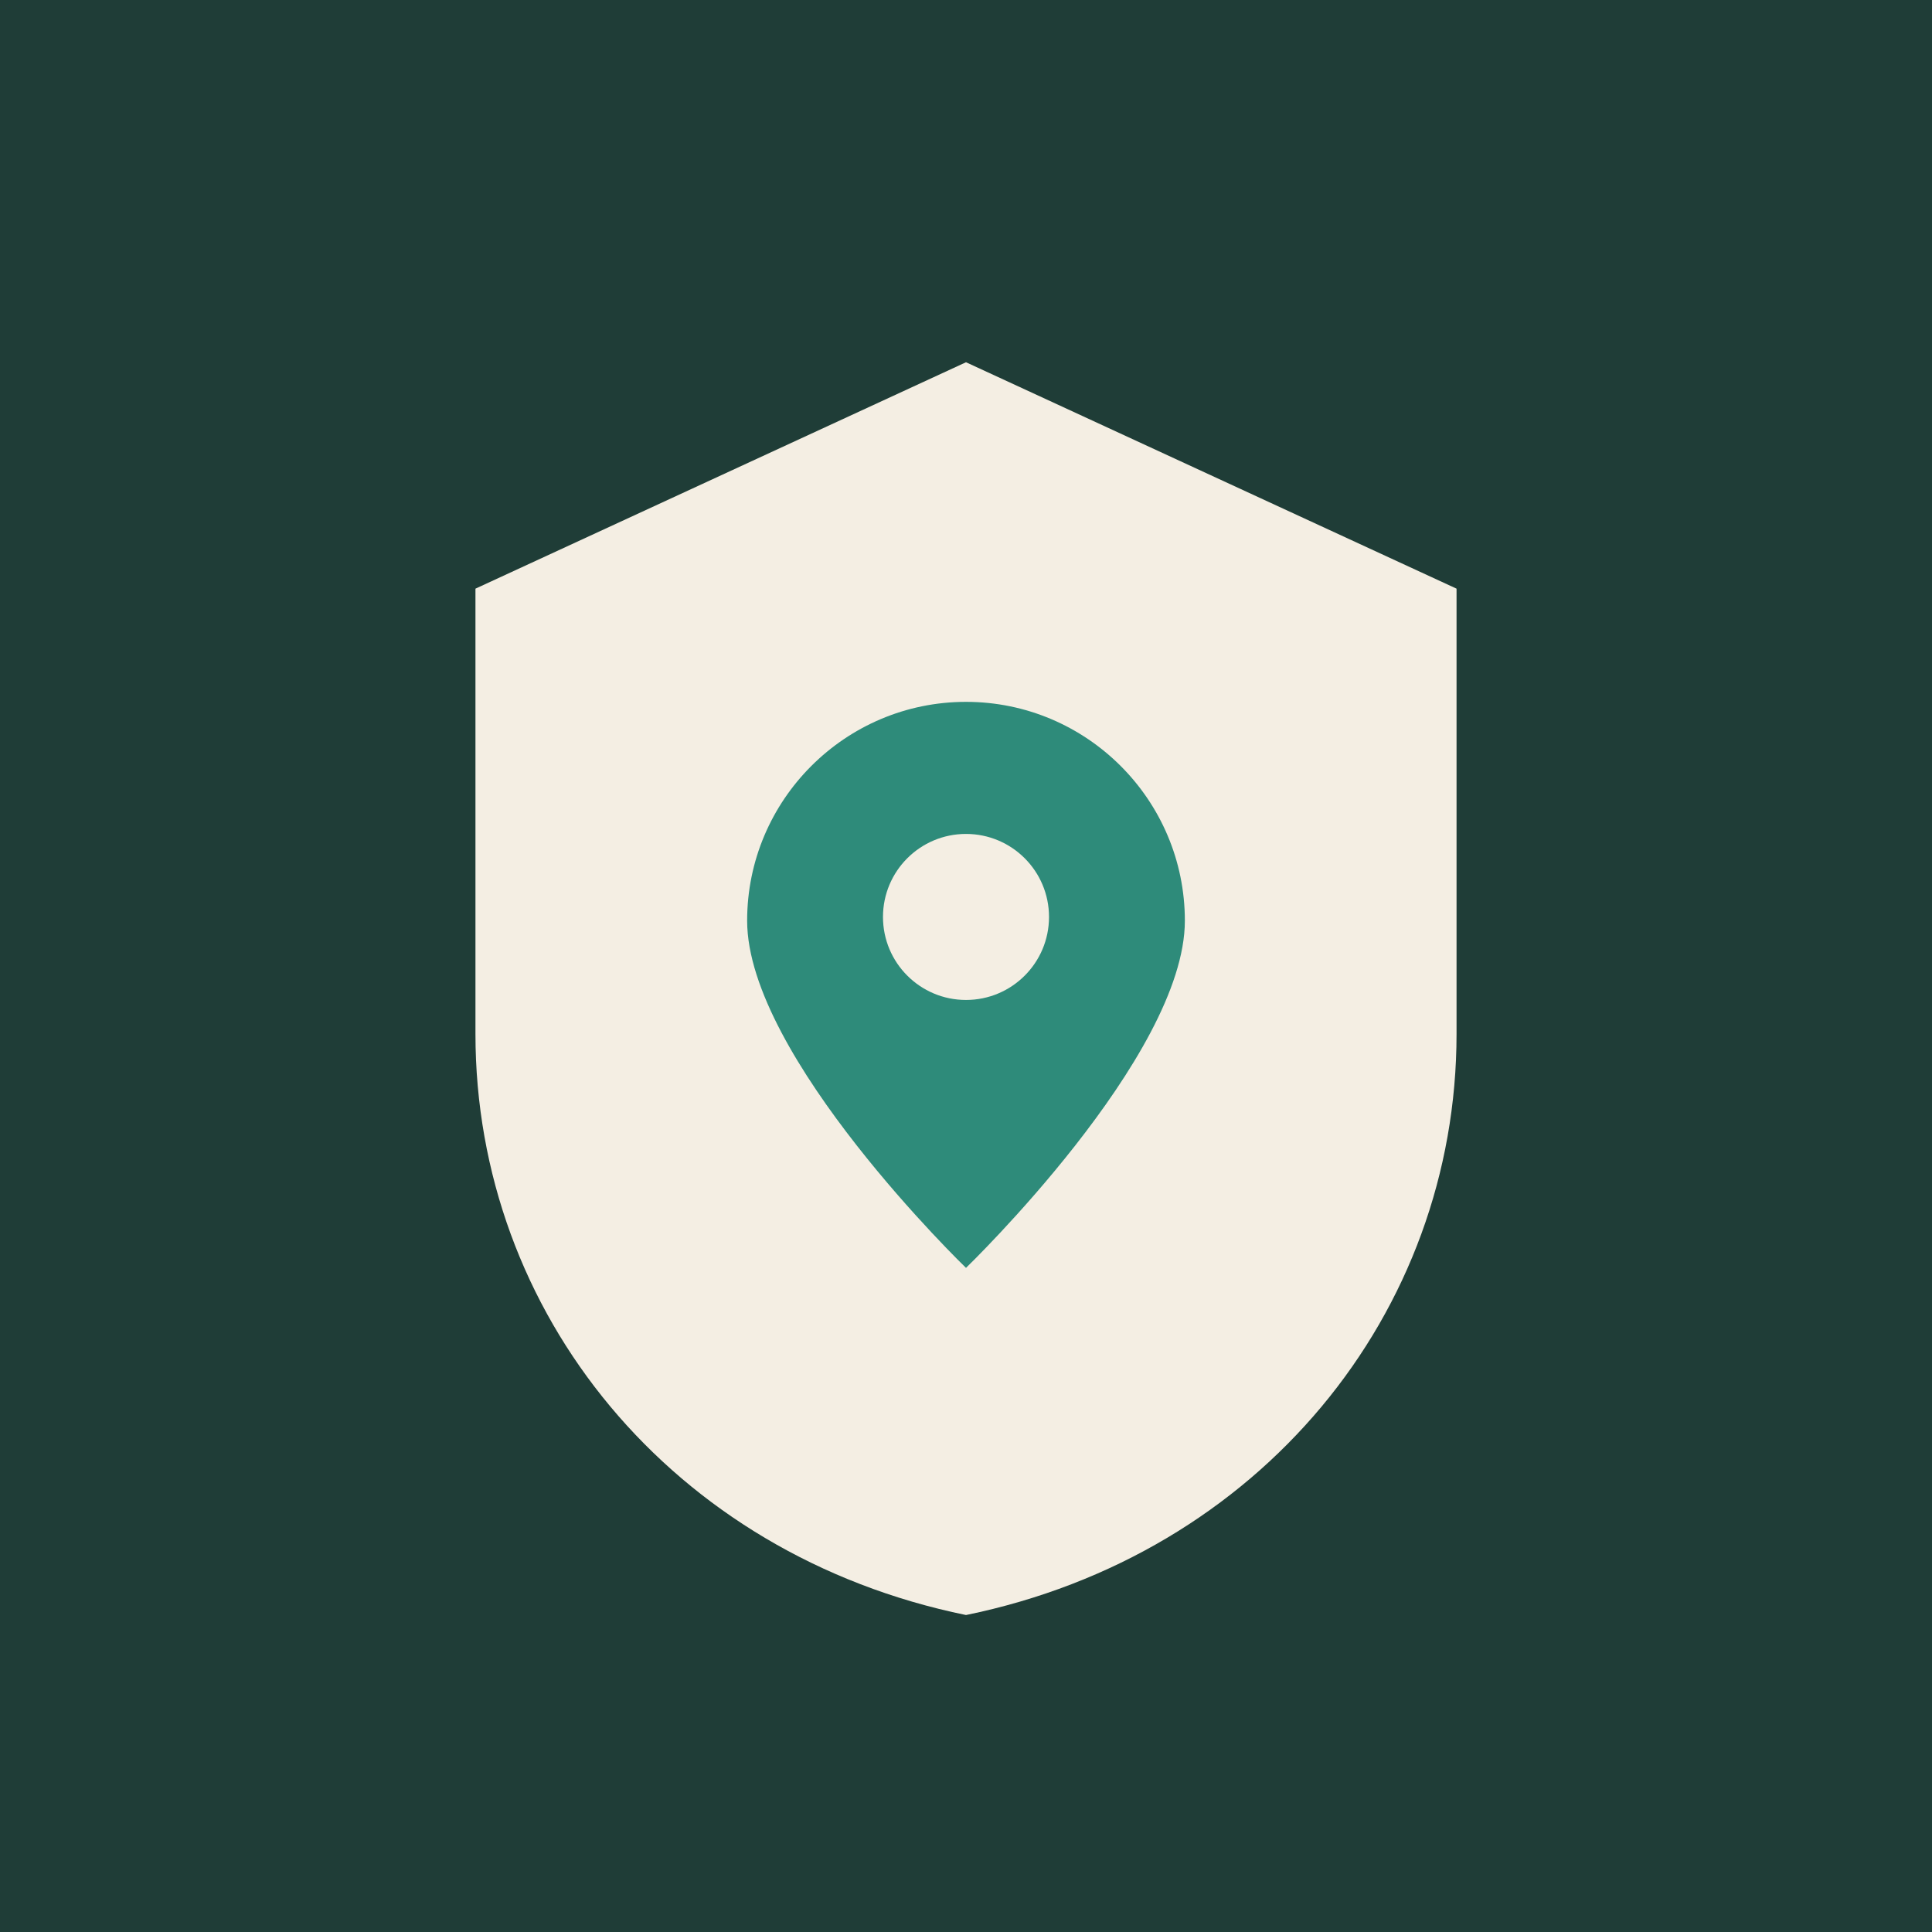
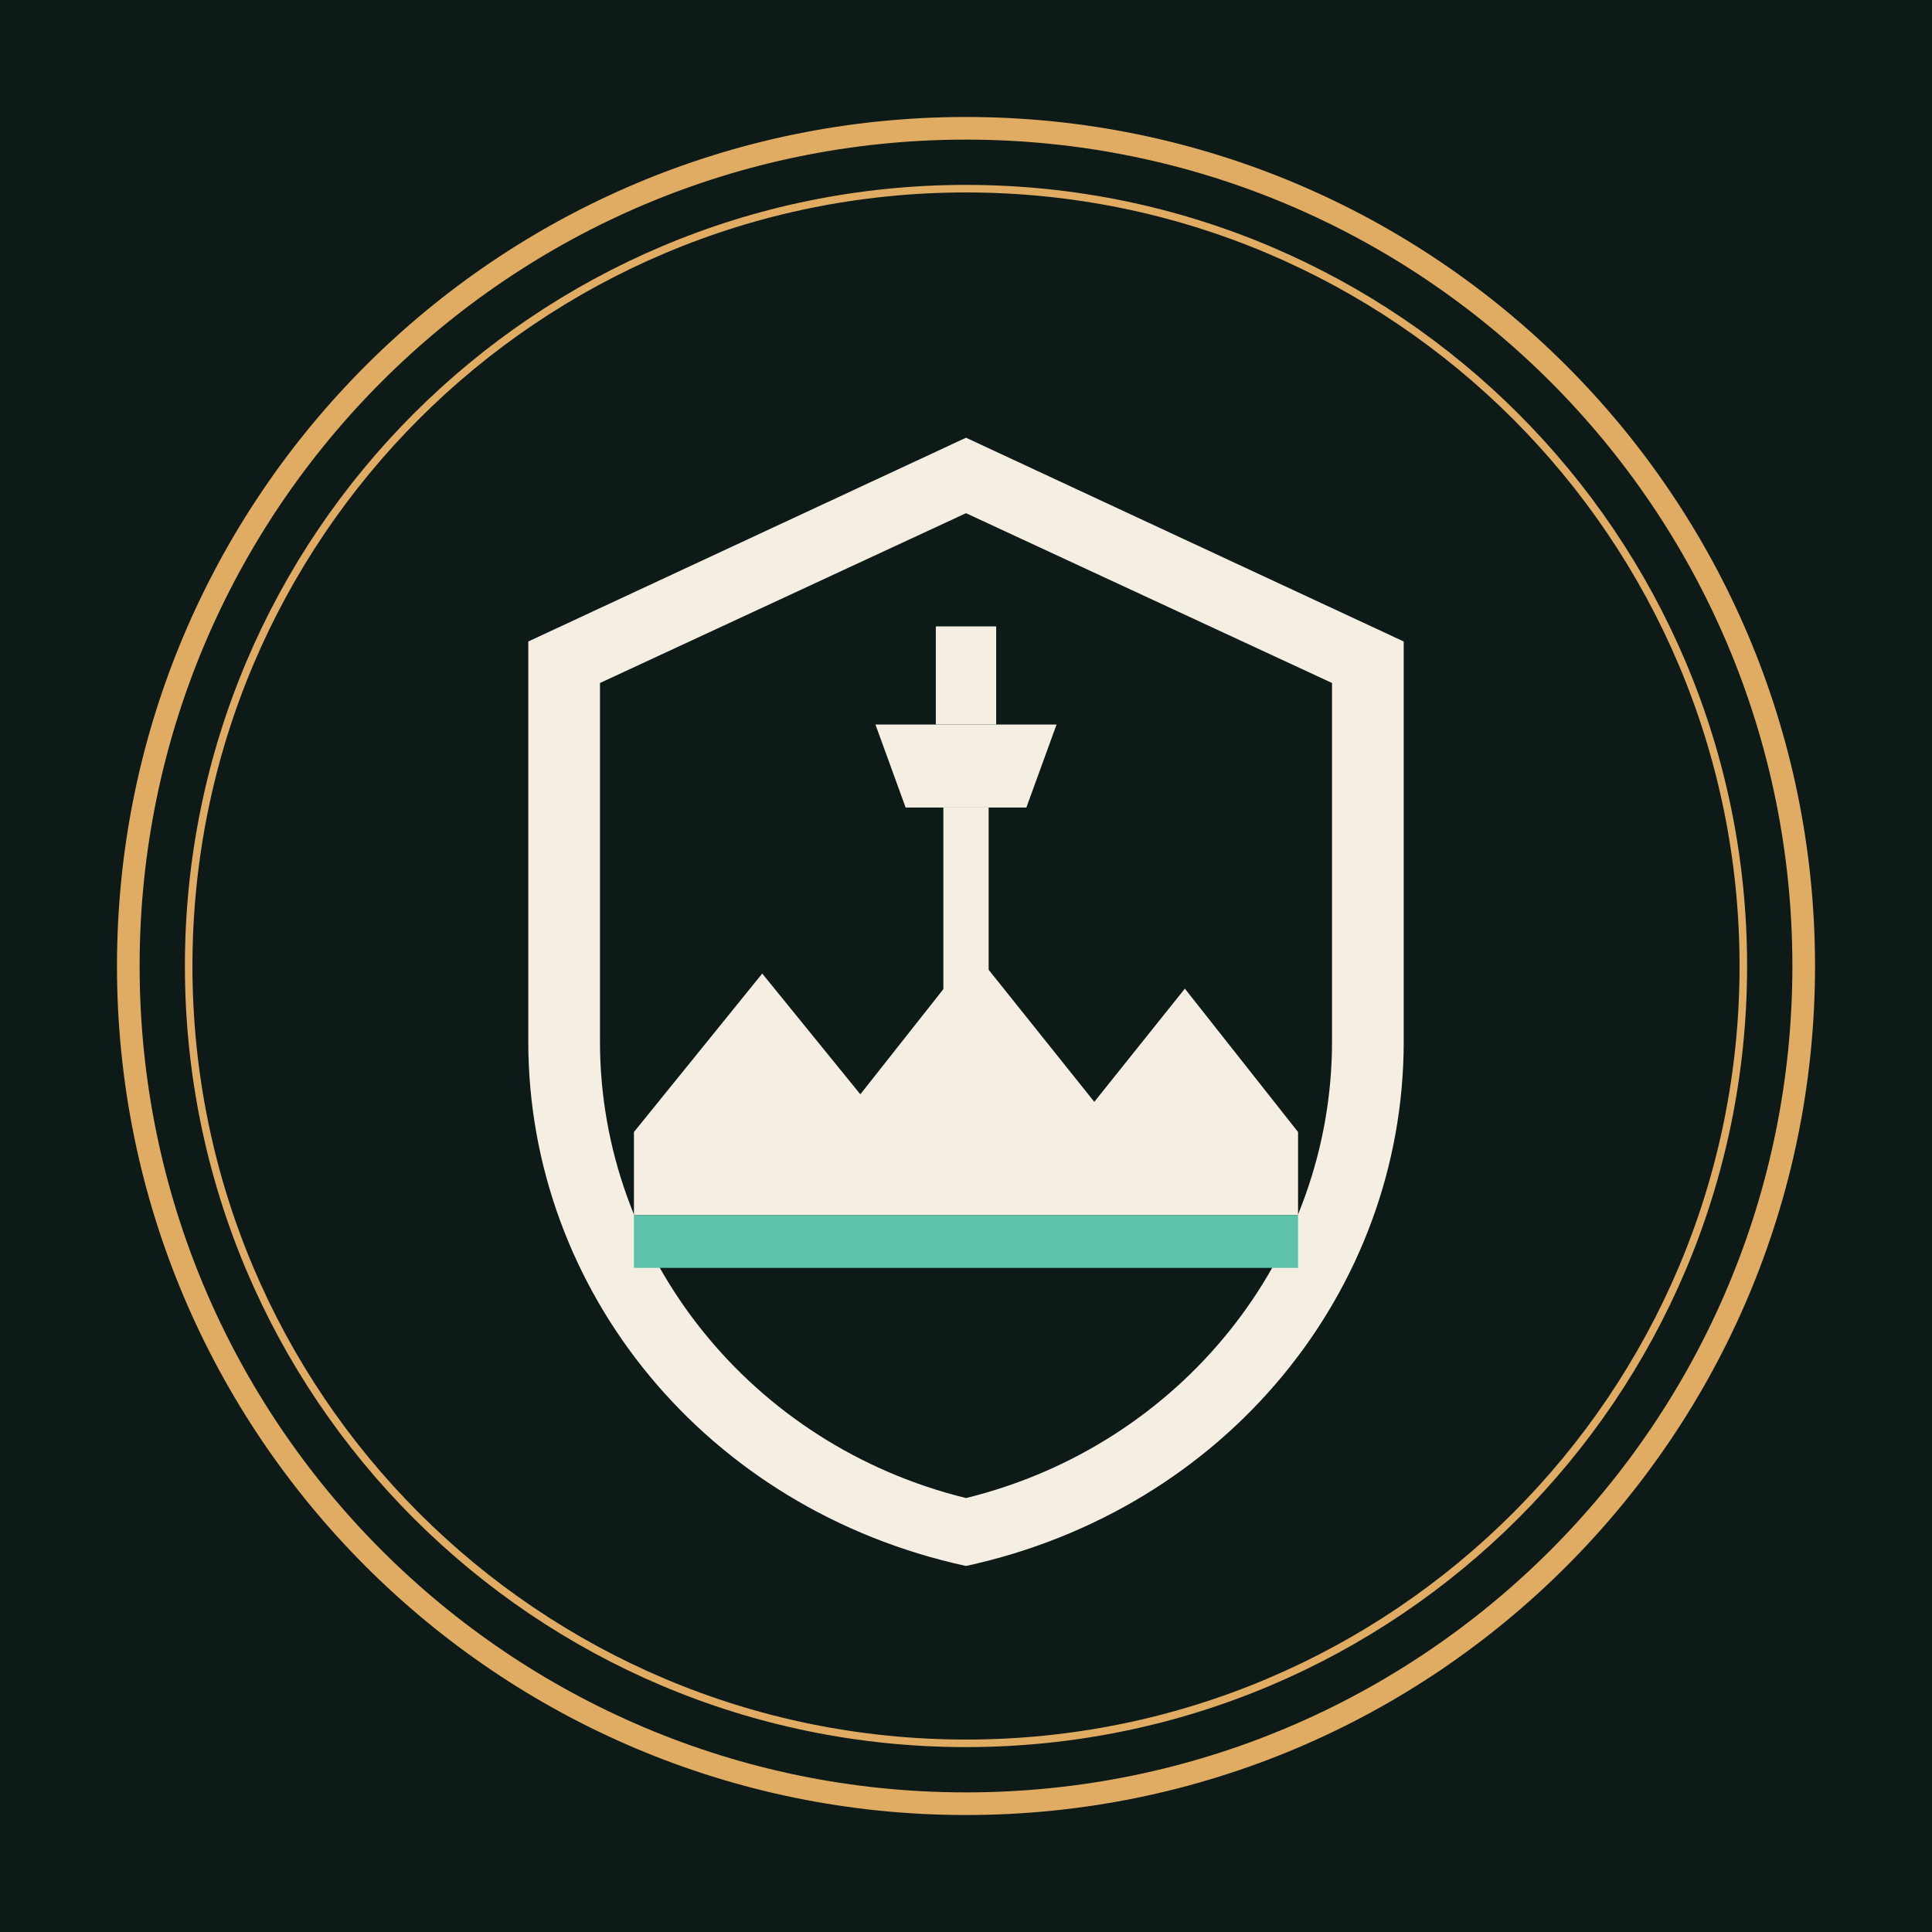
<svg xmlns="http://www.w3.org/2000/svg" version="1.2" baseProfile="tiny-ps" viewBox="0 0 512 512" width="512" height="512">
-   <rect width="512" height="512" fill="#1F3D37" />
-   <path fill="#F4EEE3" d="M256 96 386 156v118c0 74-52 138-130 154-78-16-130-80-130-154V156L256 96z" />
-   <path fill="#2E8B7A" d="M256 186c-32 0-58 26-58 58 0 36 58 92 58 92s58-56 58-92c0-32-26-58-58-58z" />
-   <circle cx="256" cy="243" r="22" fill="#F4EEE3" />
+   <rect width="512" height="512" fill="#0E1A17" />
+   <circle cx="256" cy="256" r="222" fill="none" stroke="#E0AC63" stroke-width="6" />
+   <circle cx="256" cy="256" r="206" fill="none" stroke="#E0AC63" stroke-width="2" />
+   <path fill="#F4EEE3" d="M256 116 372 170v106c0 66-47 124-116 139-69-15-116-73-116-139V170L256 116z" />
+   <path fill="#0E1A17" d="M256 136 353 181v95c0 57-40 107-97 121-57-14-97-64-97-121v-95L256 136z" />
+   <path fill="#F4EEE3" d="M168 300l34-42 26 32 30-38 32 40 24-30 30 38v22H168z" />
+   <rect x="248" y="166" width="16" height="26" fill="#F4EEE3" />
+   <path fill="#F4EEE3" d="M232 192h48l-8 22h-32z" />
+   <rect x="250" y="214" width="12" height="76" fill="#F4EEE3" />
+   <rect x="240" y="286" width="32" height="10" fill="#F4EEE3" />
+   <path fill="#5CC3AA" d="M168 322h176v14H168z" />
</svg>
